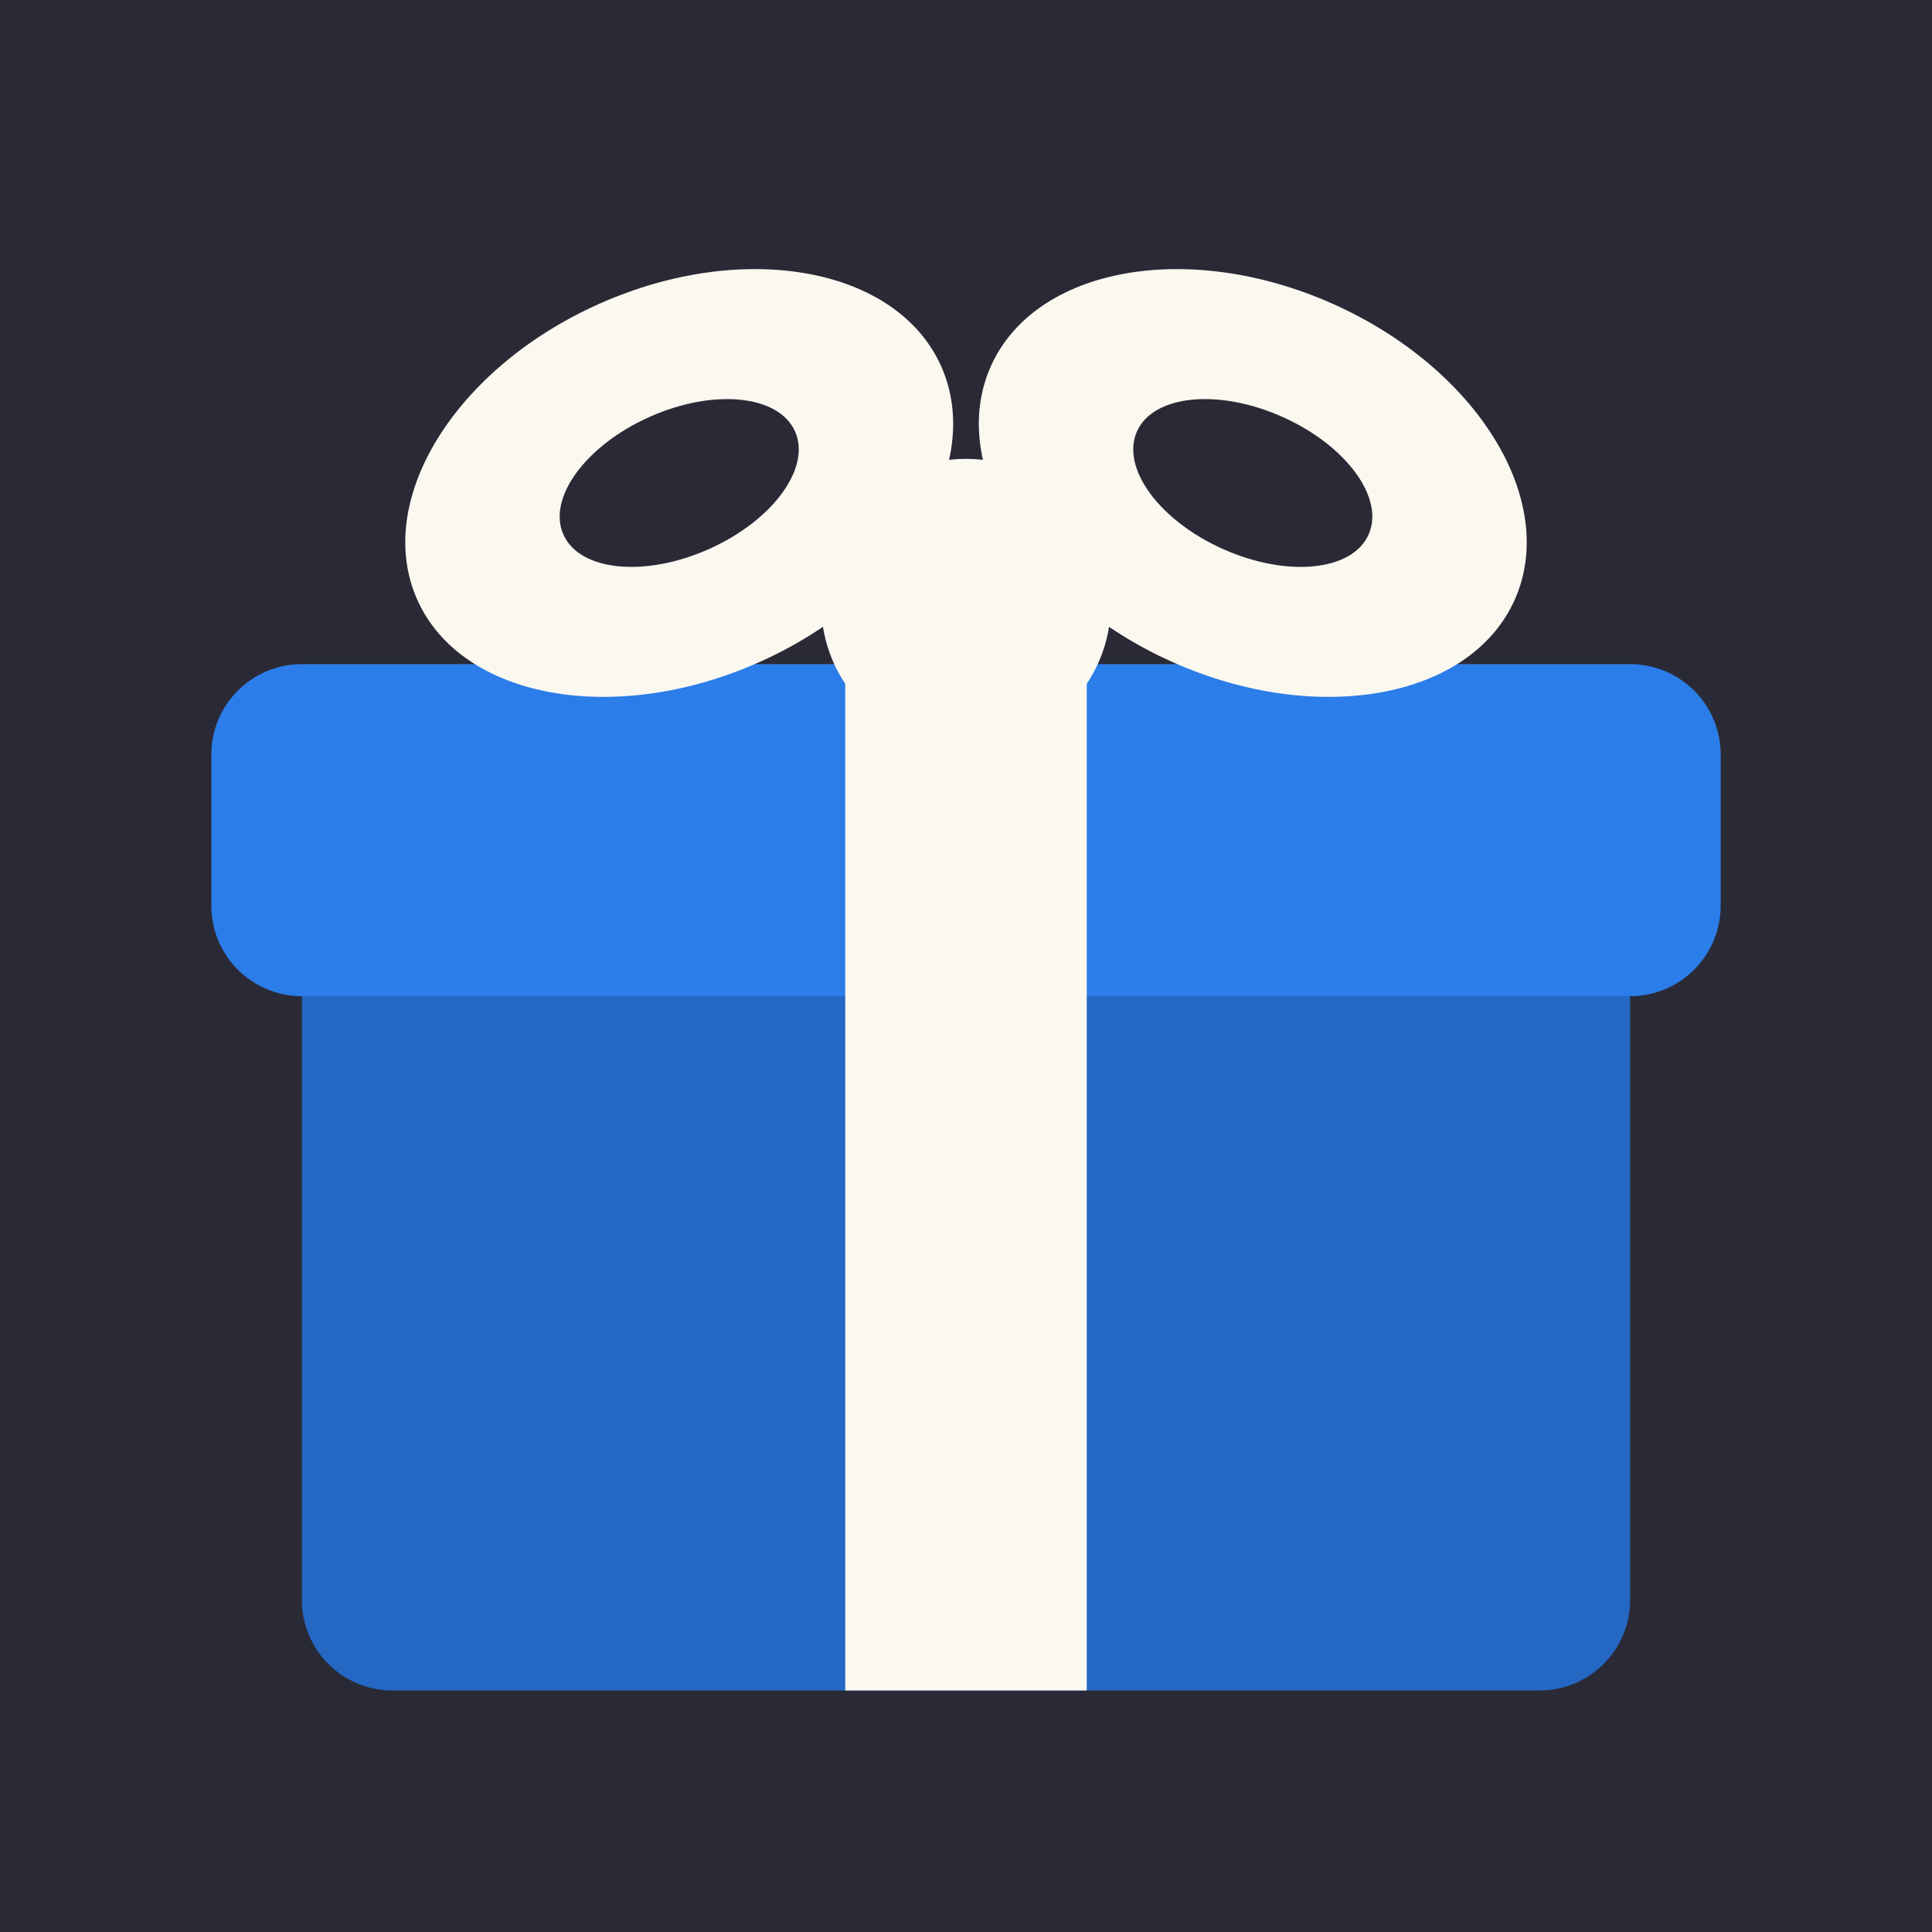
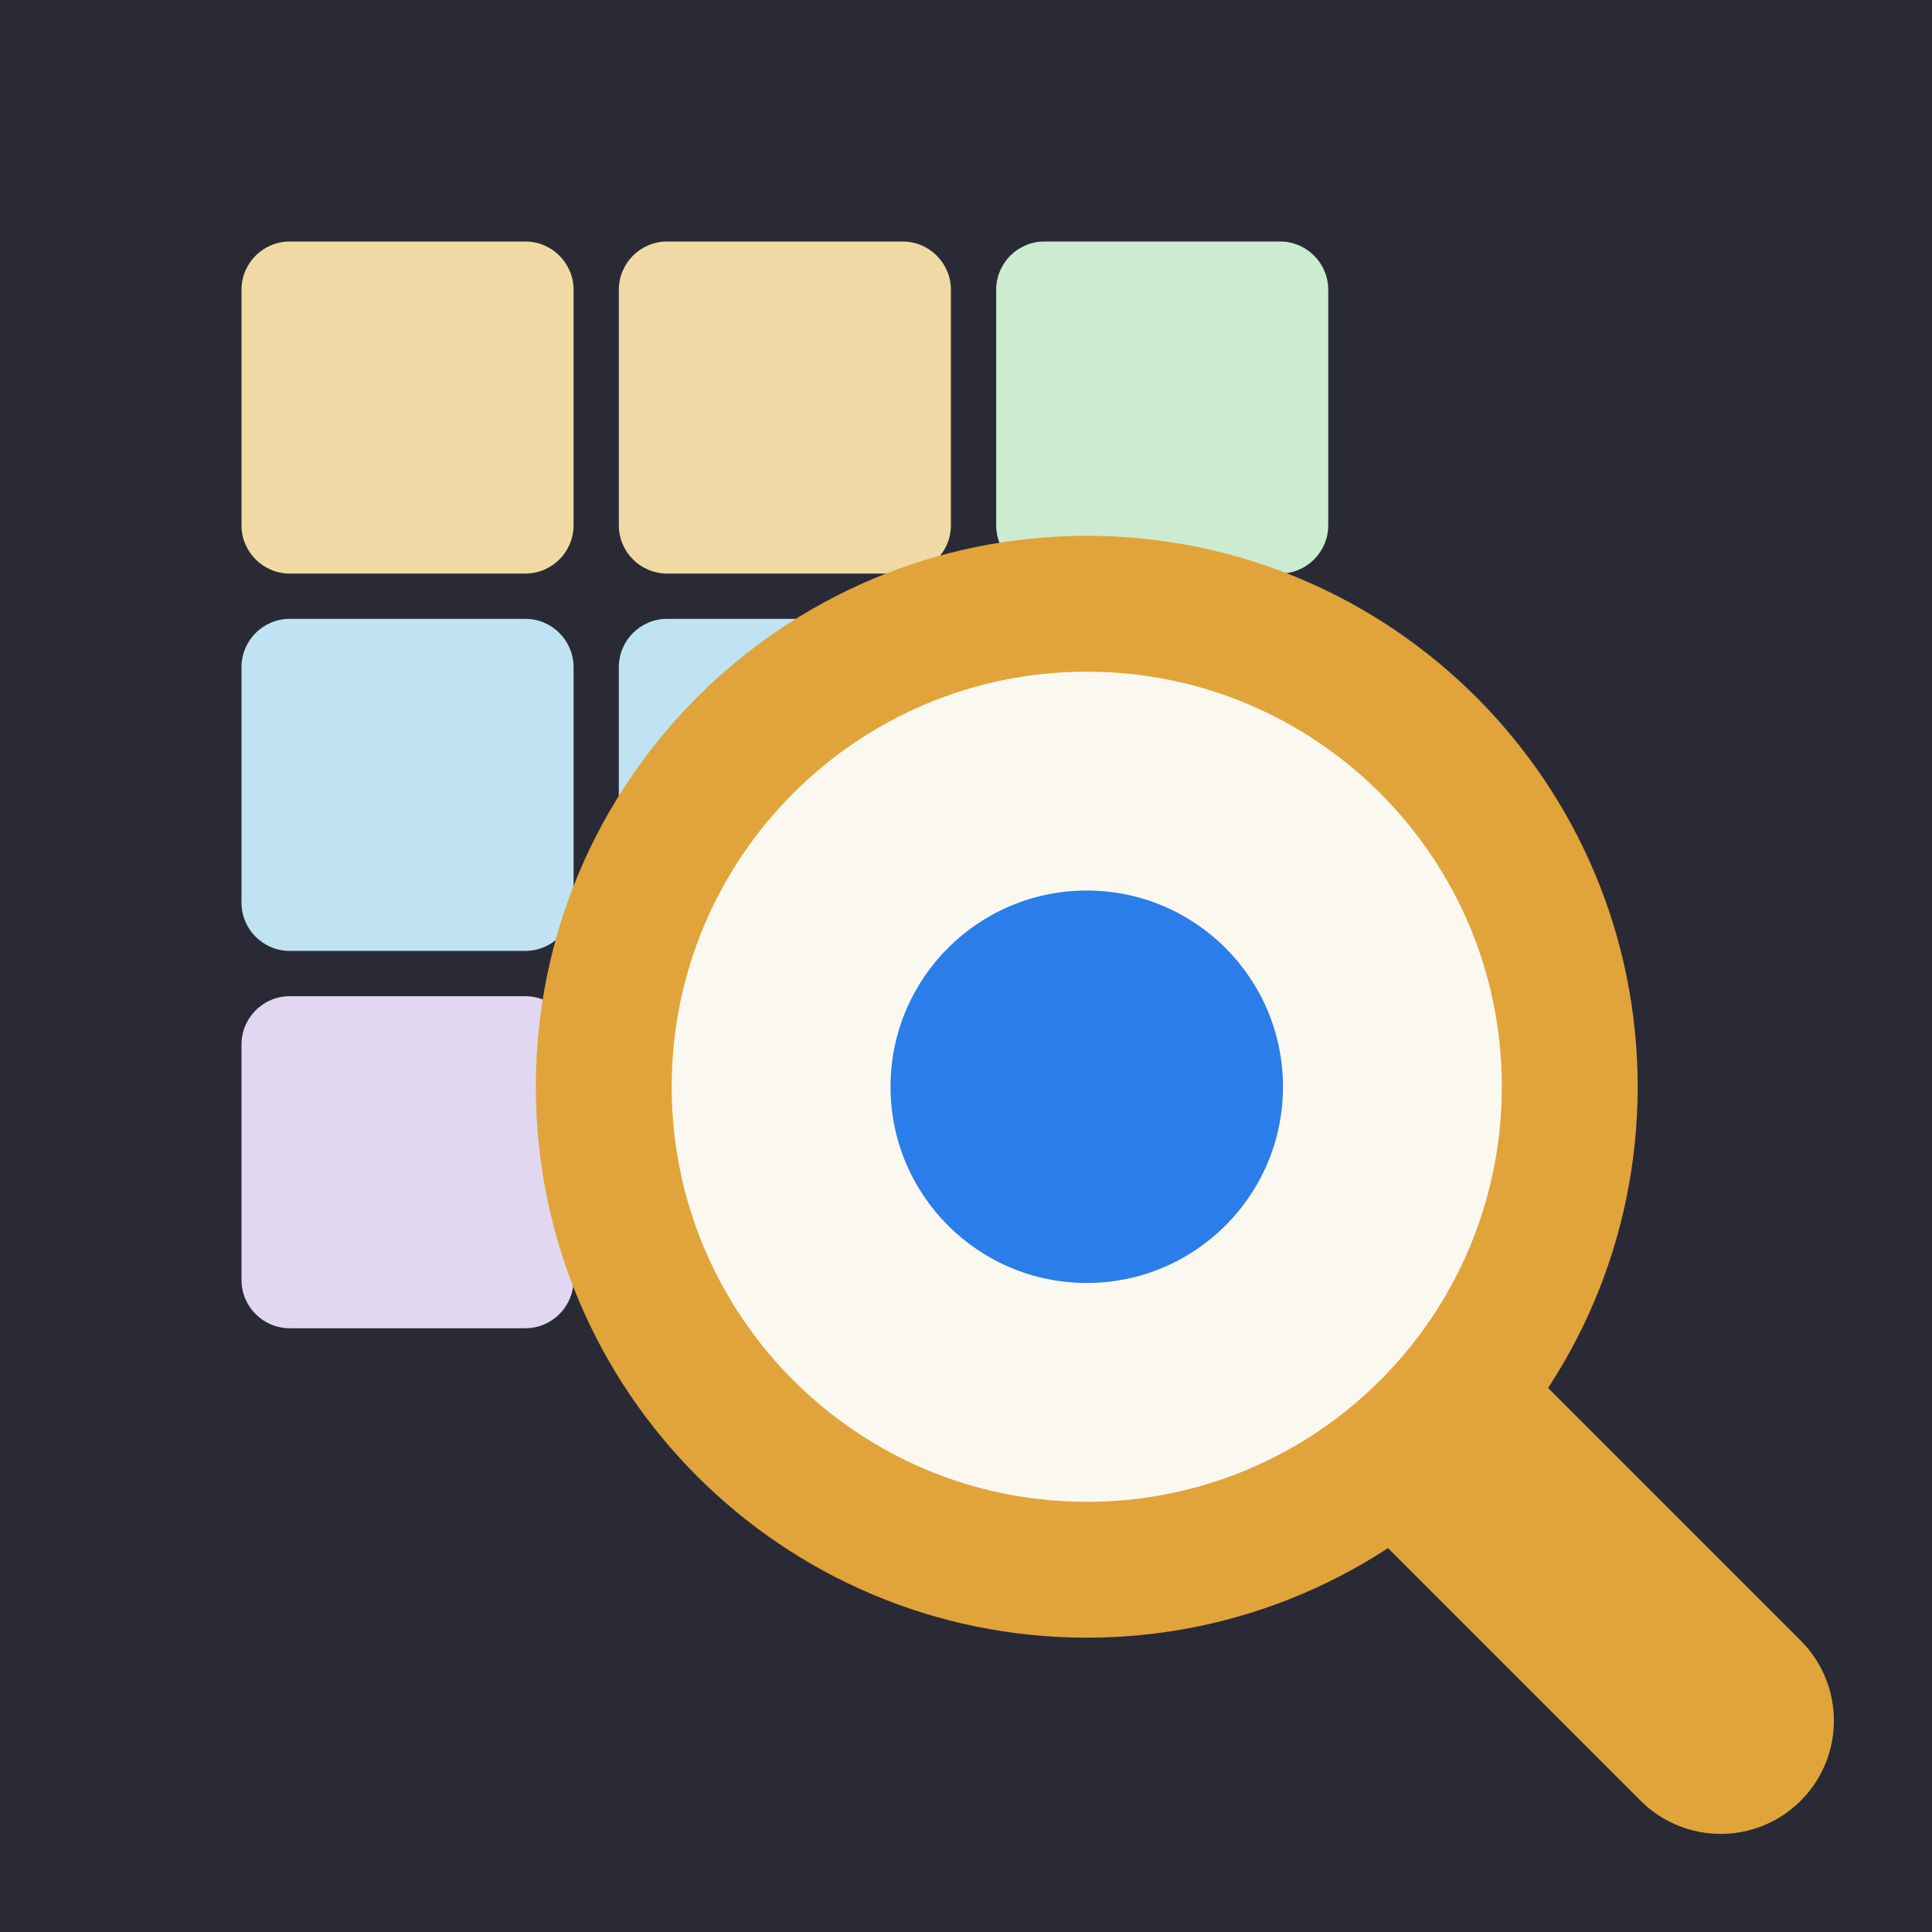
<svg xmlns="http://www.w3.org/2000/svg" viewBox="0 0 64 64" width="64" height="64">
  <rect width="64" height="64" fill="#2a2a36" />
-   <g id="gift">
-     <rect x="10" y="29" width="44" height="27" rx="3" fill="#2468c4" />
-     <rect x="7" y="22" width="50" height="11" rx="3" fill="#2b7de9" />
-     <rect x="28" y="22" width="8" height="34" fill="#fbf8f0" />
-     <ellipse cx="22.5" cy="16" rx="9.5" ry="6.5" transform="rotate(-24 22.5 16)" fill="#fbf8f0" />
-     <ellipse cx="41.5" cy="16" rx="9.5" ry="6.5" transform="rotate(24 41.5 16)" fill="#fbf8f0" />
-     <ellipse cx="22.5" cy="16" rx="4.2" ry="2.4" transform="rotate(-24 22.5 16)" fill="#2a2a36" />
-     <ellipse cx="41.5" cy="16" rx="4.2" ry="2.4" transform="rotate(24 41.5 16)" fill="#2a2a36" />
-     <circle cx="32" cy="20" r="4.8" fill="#fbf8f0" />
+   <g id="mystery">
+     <g id="grid">
+       <rect x="8" y="8" width="11" height="11" rx="1.6" fill="#f1d9a6" />
+       <rect x="20.5" y="8" width="11" height="11" rx="1.6" fill="#f1d9a6" />
+       <rect x="33" y="8" width="11" height="11" rx="1.6" fill="#cdebd0" />
+       <rect x="8" y="20.5" width="11" height="11" rx="1.6" fill="#bfe3f2" />
+       <rect x="20.5" y="20.5" width="11" height="11" rx="1.6" fill="#bfe3f2" />
+       <rect x="33" y="20.5" width="11" height="11" rx="1.6" fill="#cdebd0" />
+       <rect x="8" y="33" width="11" height="11" rx="1.6" fill="#e2d7f1" />
+       <rect x="20.5" y="33" width="11" height="11" rx="1.6" fill="#e2d7f1" />
+       <rect x="33" y="33" width="11" height="11" rx="1.6" fill="#cdebd0" />
+     </g>
+     <line x1="47" y1="47" x2="57" y2="57" stroke="#e0a43a" stroke-width="7.5" stroke-linecap="round" />
+     <circle cx="36" cy="36" r="16" fill="#fbf8f0" stroke="#e0a43a" stroke-width="4.5" />
+     <circle cx="36" cy="36" r="6.5" fill="#2b7de9" />
  </g>
</svg>
